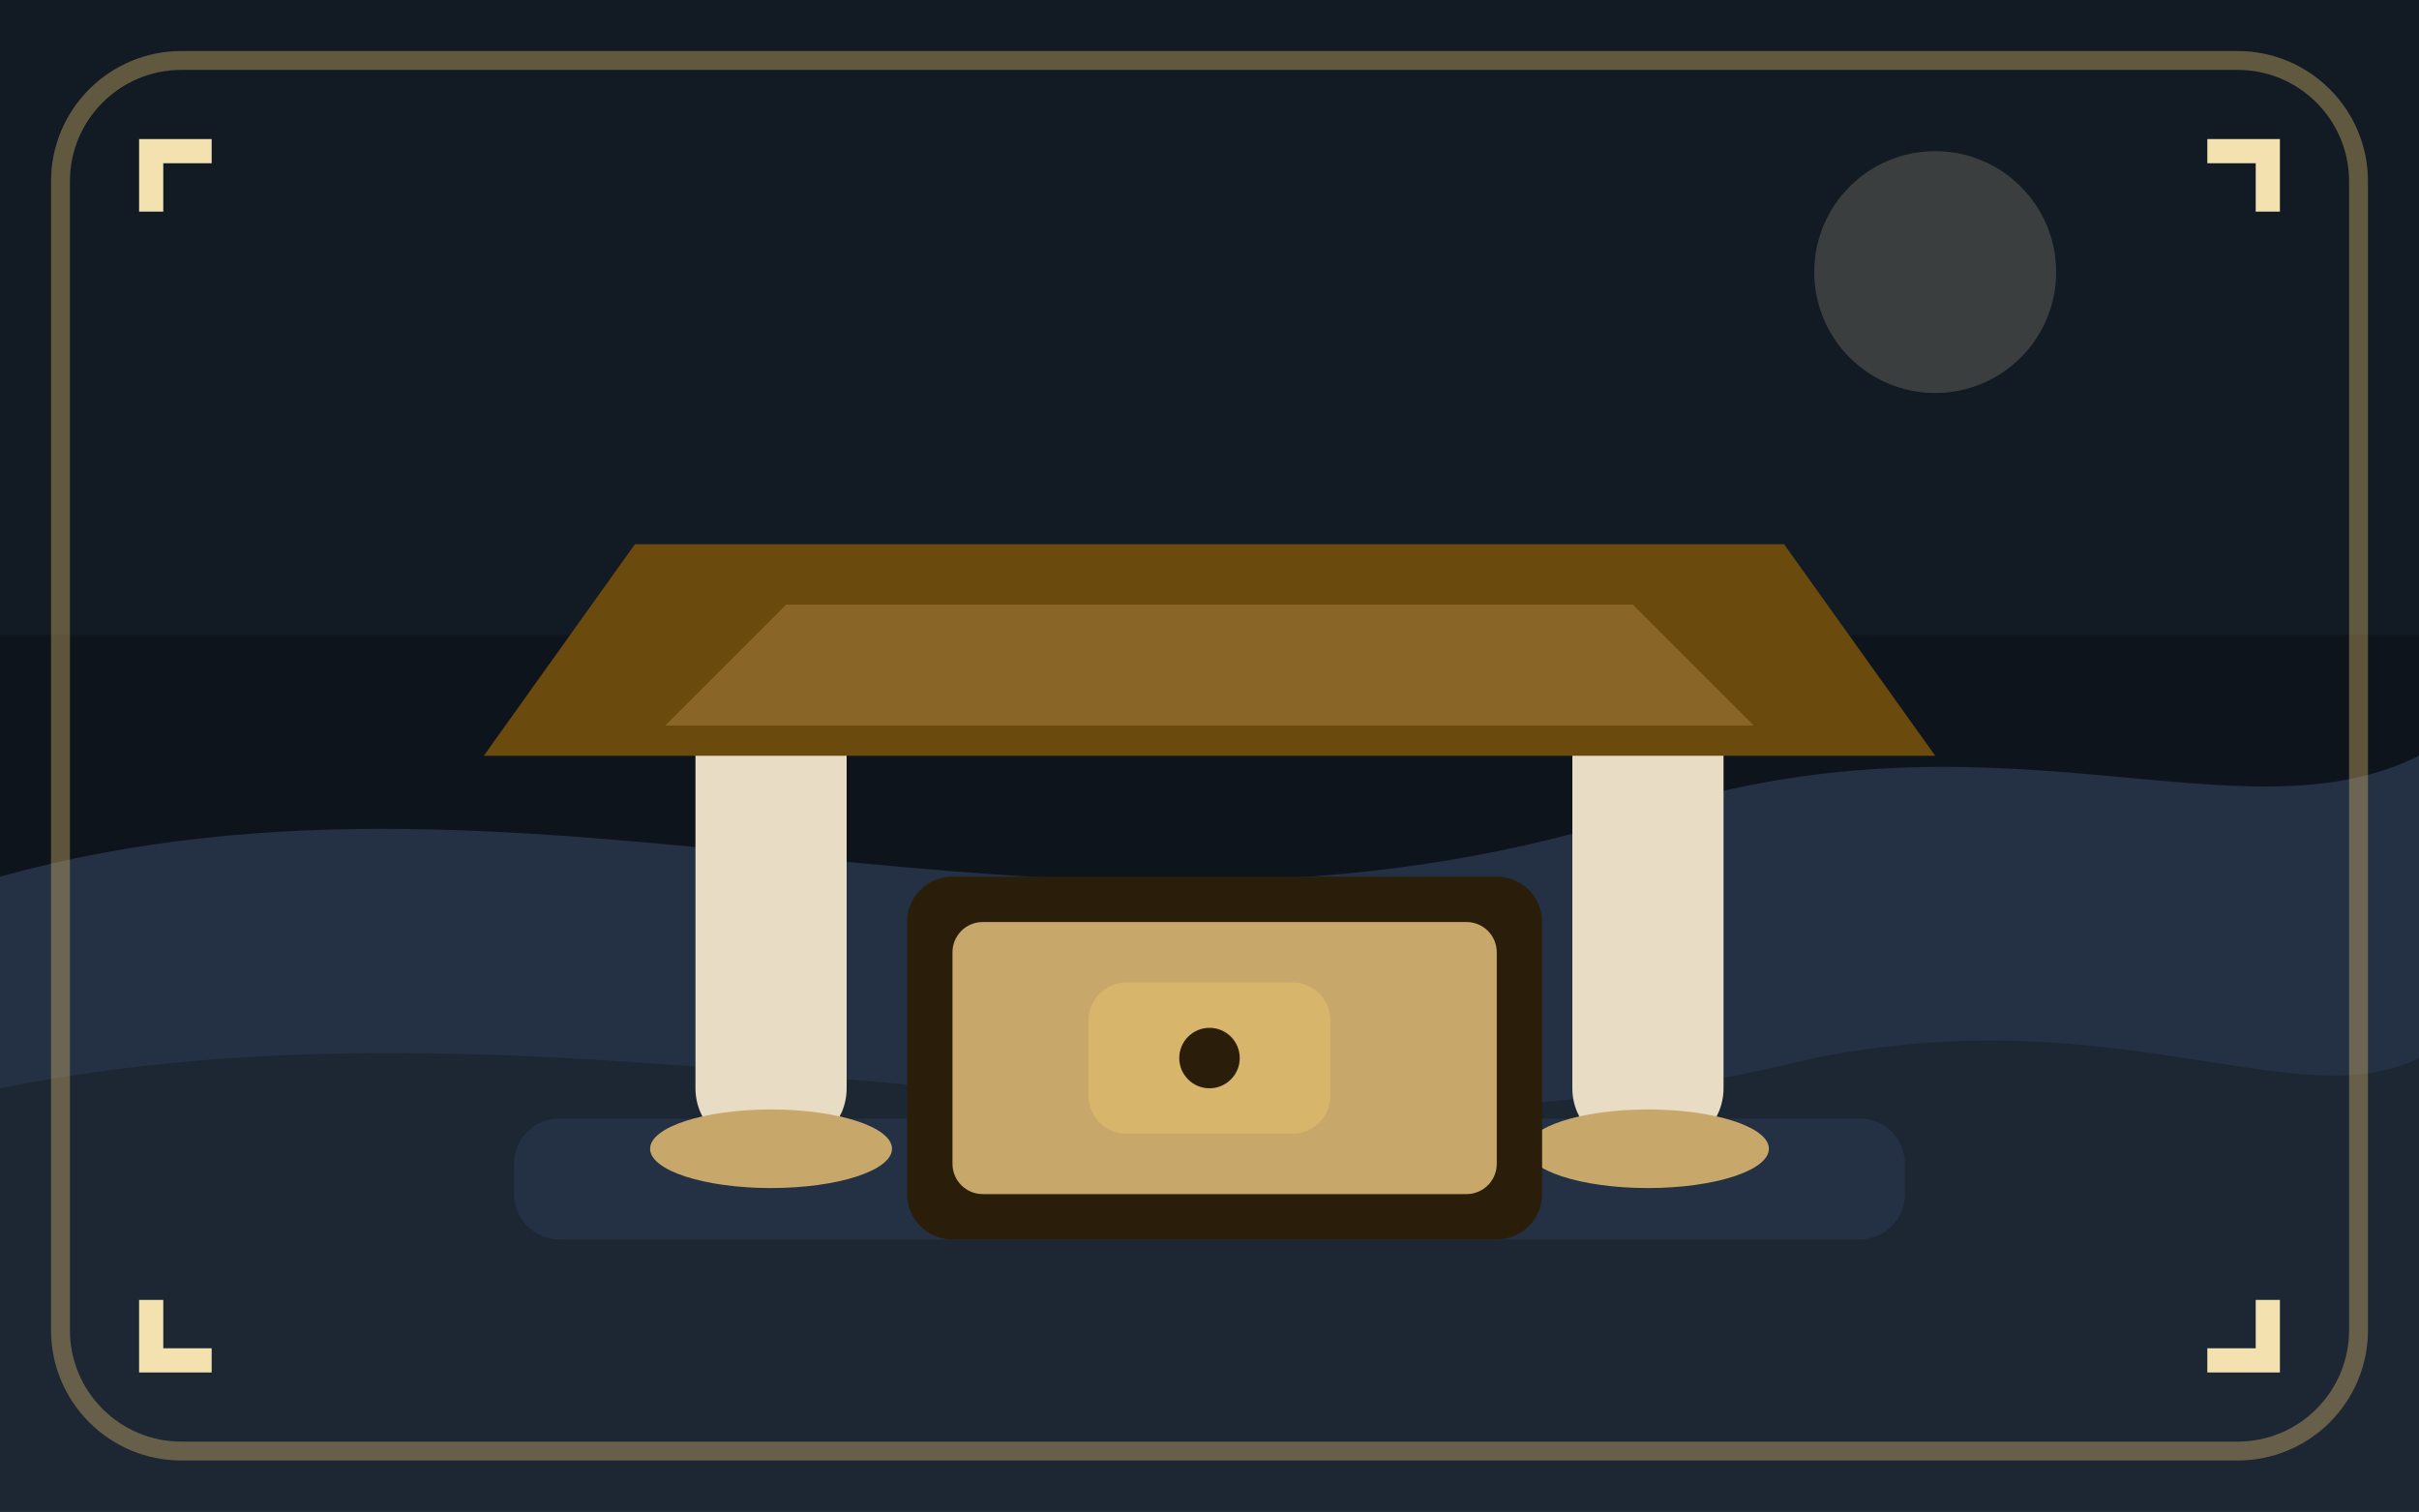
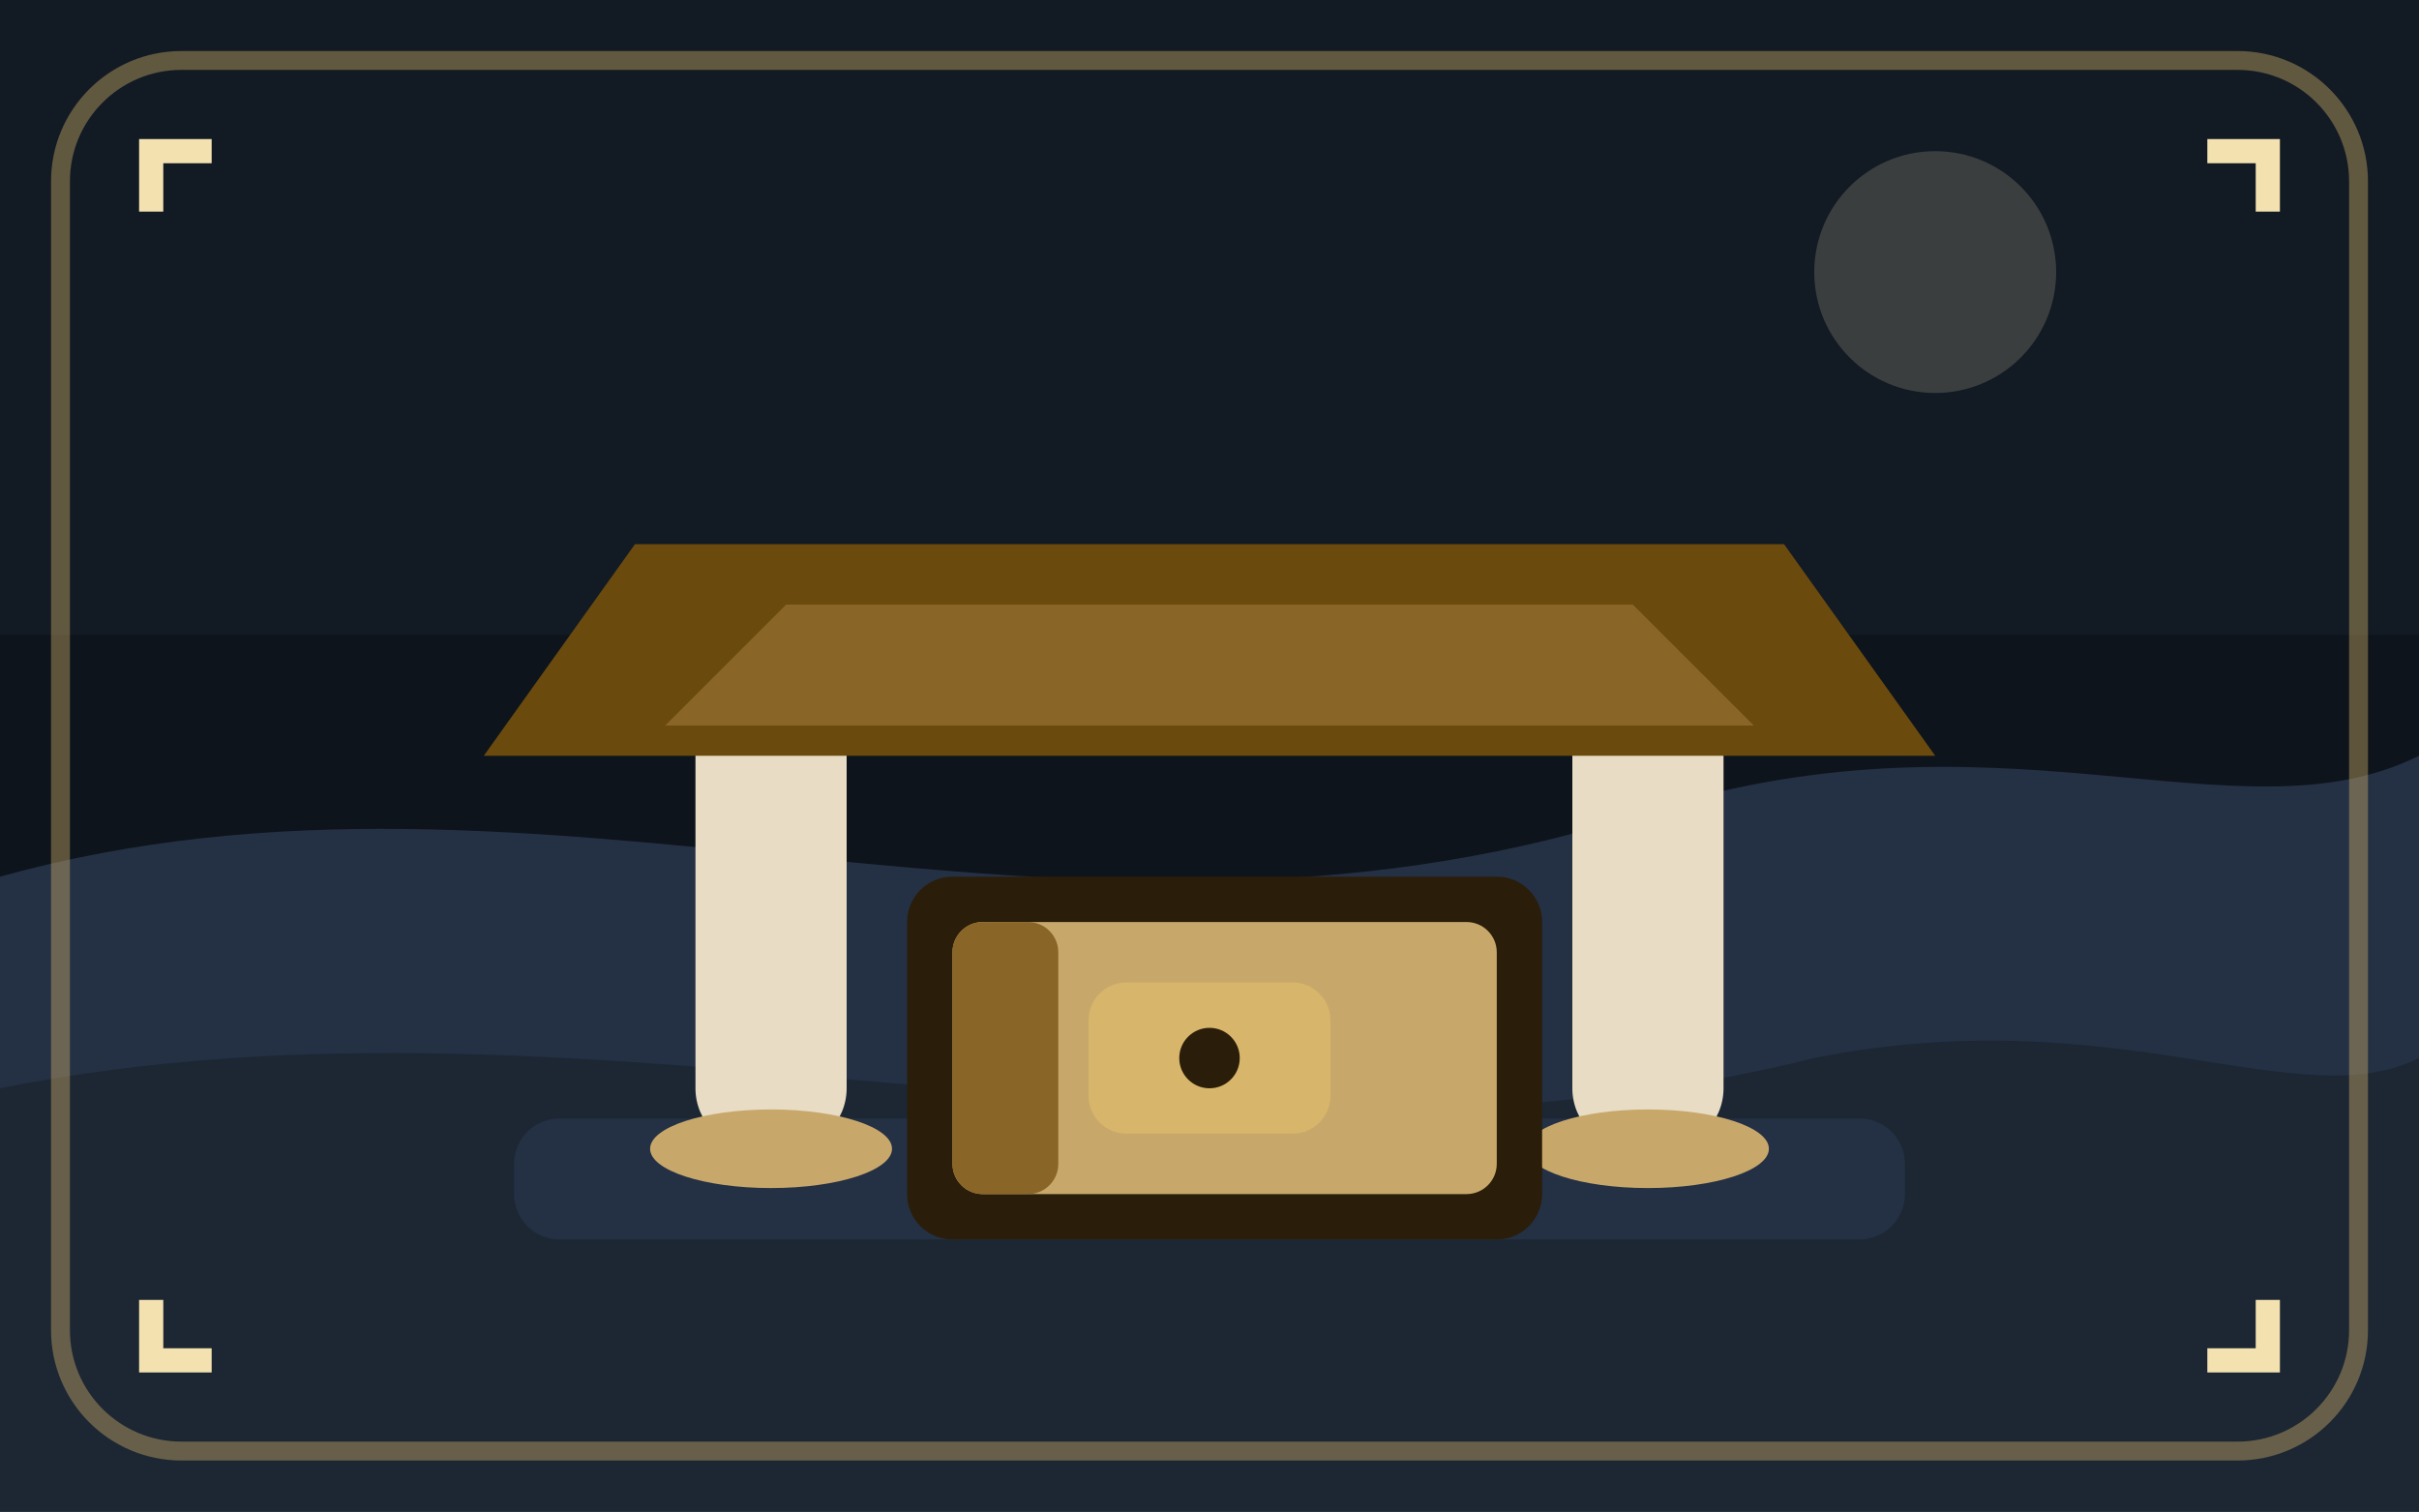
<svg xmlns="http://www.w3.org/2000/svg" viewBox="0 0 160 100">
  <rect width="160" height="100" fill="#0e141c" />
  <rect width="160" height="42" fill="#121a24" />
  <circle cx="128" cy="18" r="8" fill="#f3e2b0" opacity="0.18" />
  <path d="M0 58 C36 48 70 66 108 54 C132 46 148 56 160 50 V100 H0 Z" fill="#243044" />
  <path d="M0 72 C40 64 80 80 120 70 C140 66 152 74 160 70 V100 H0 Z" fill="#1c2733" />
  <path d="M0 86 C50 80 100 92 160 84 V100 H0 Z" fill="#1c2733" />
  <rect x="34" y="74" width="92" height="8" rx="3" fill="#243044" />
  <rect x="46" y="46" width="10" height="30" rx="4" fill="#e8dcc4" />
  <rect x="104" y="46" width="10" height="30" rx="4" fill="#e8dcc4" />
  <ellipse cx="51" cy="46" rx="8" ry="3" fill="#f6efe0" />
  <ellipse cx="109" cy="46" rx="8" ry="3" fill="#f6efe0" />
  <ellipse cx="51" cy="76" rx="8" ry="2.6" fill="#c8a86a" />
  <ellipse cx="109" cy="76" rx="8" ry="2.6" fill="#c8a86a" />
  <path d="M32 50 H128 L118 36 H42 Z" fill="#6b4a0e" />
  <path d="M44 48 H116 L108 40 H52 Z" fill="#8a6528" />
  <rect x="60" y="58" width="42" height="24" rx="3" fill="#2a1d0a" />
  <rect x="63" y="61" width="36" height="18" rx="2" fill="#c8a86a" />
+   <rect x="63" y="61" width="7" height="18" rx="2" fill="#8a6528" />
  <rect x="72" y="65" width="16" height="10" rx="2.5" fill="#d7b56a" />
  <circle cx="80" cy="70" r="2" fill="#2a1d0a" />
  <rect x="4" y="4" width="152" height="92" rx="8" fill="none" stroke="#d7b56a" stroke-opacity="0.4" stroke-width="1.25" />
  <g fill="none" stroke="#f3e2b0" stroke-width="1.6" stroke-linecap="butt">
    <path d="M10 14 V10 H14" />
    <path d="M146 10 H150 V14" />
    <path d="M10 86 V90 H14" />
    <path d="M150 86 V90 H146" />
  </g>
</svg>
